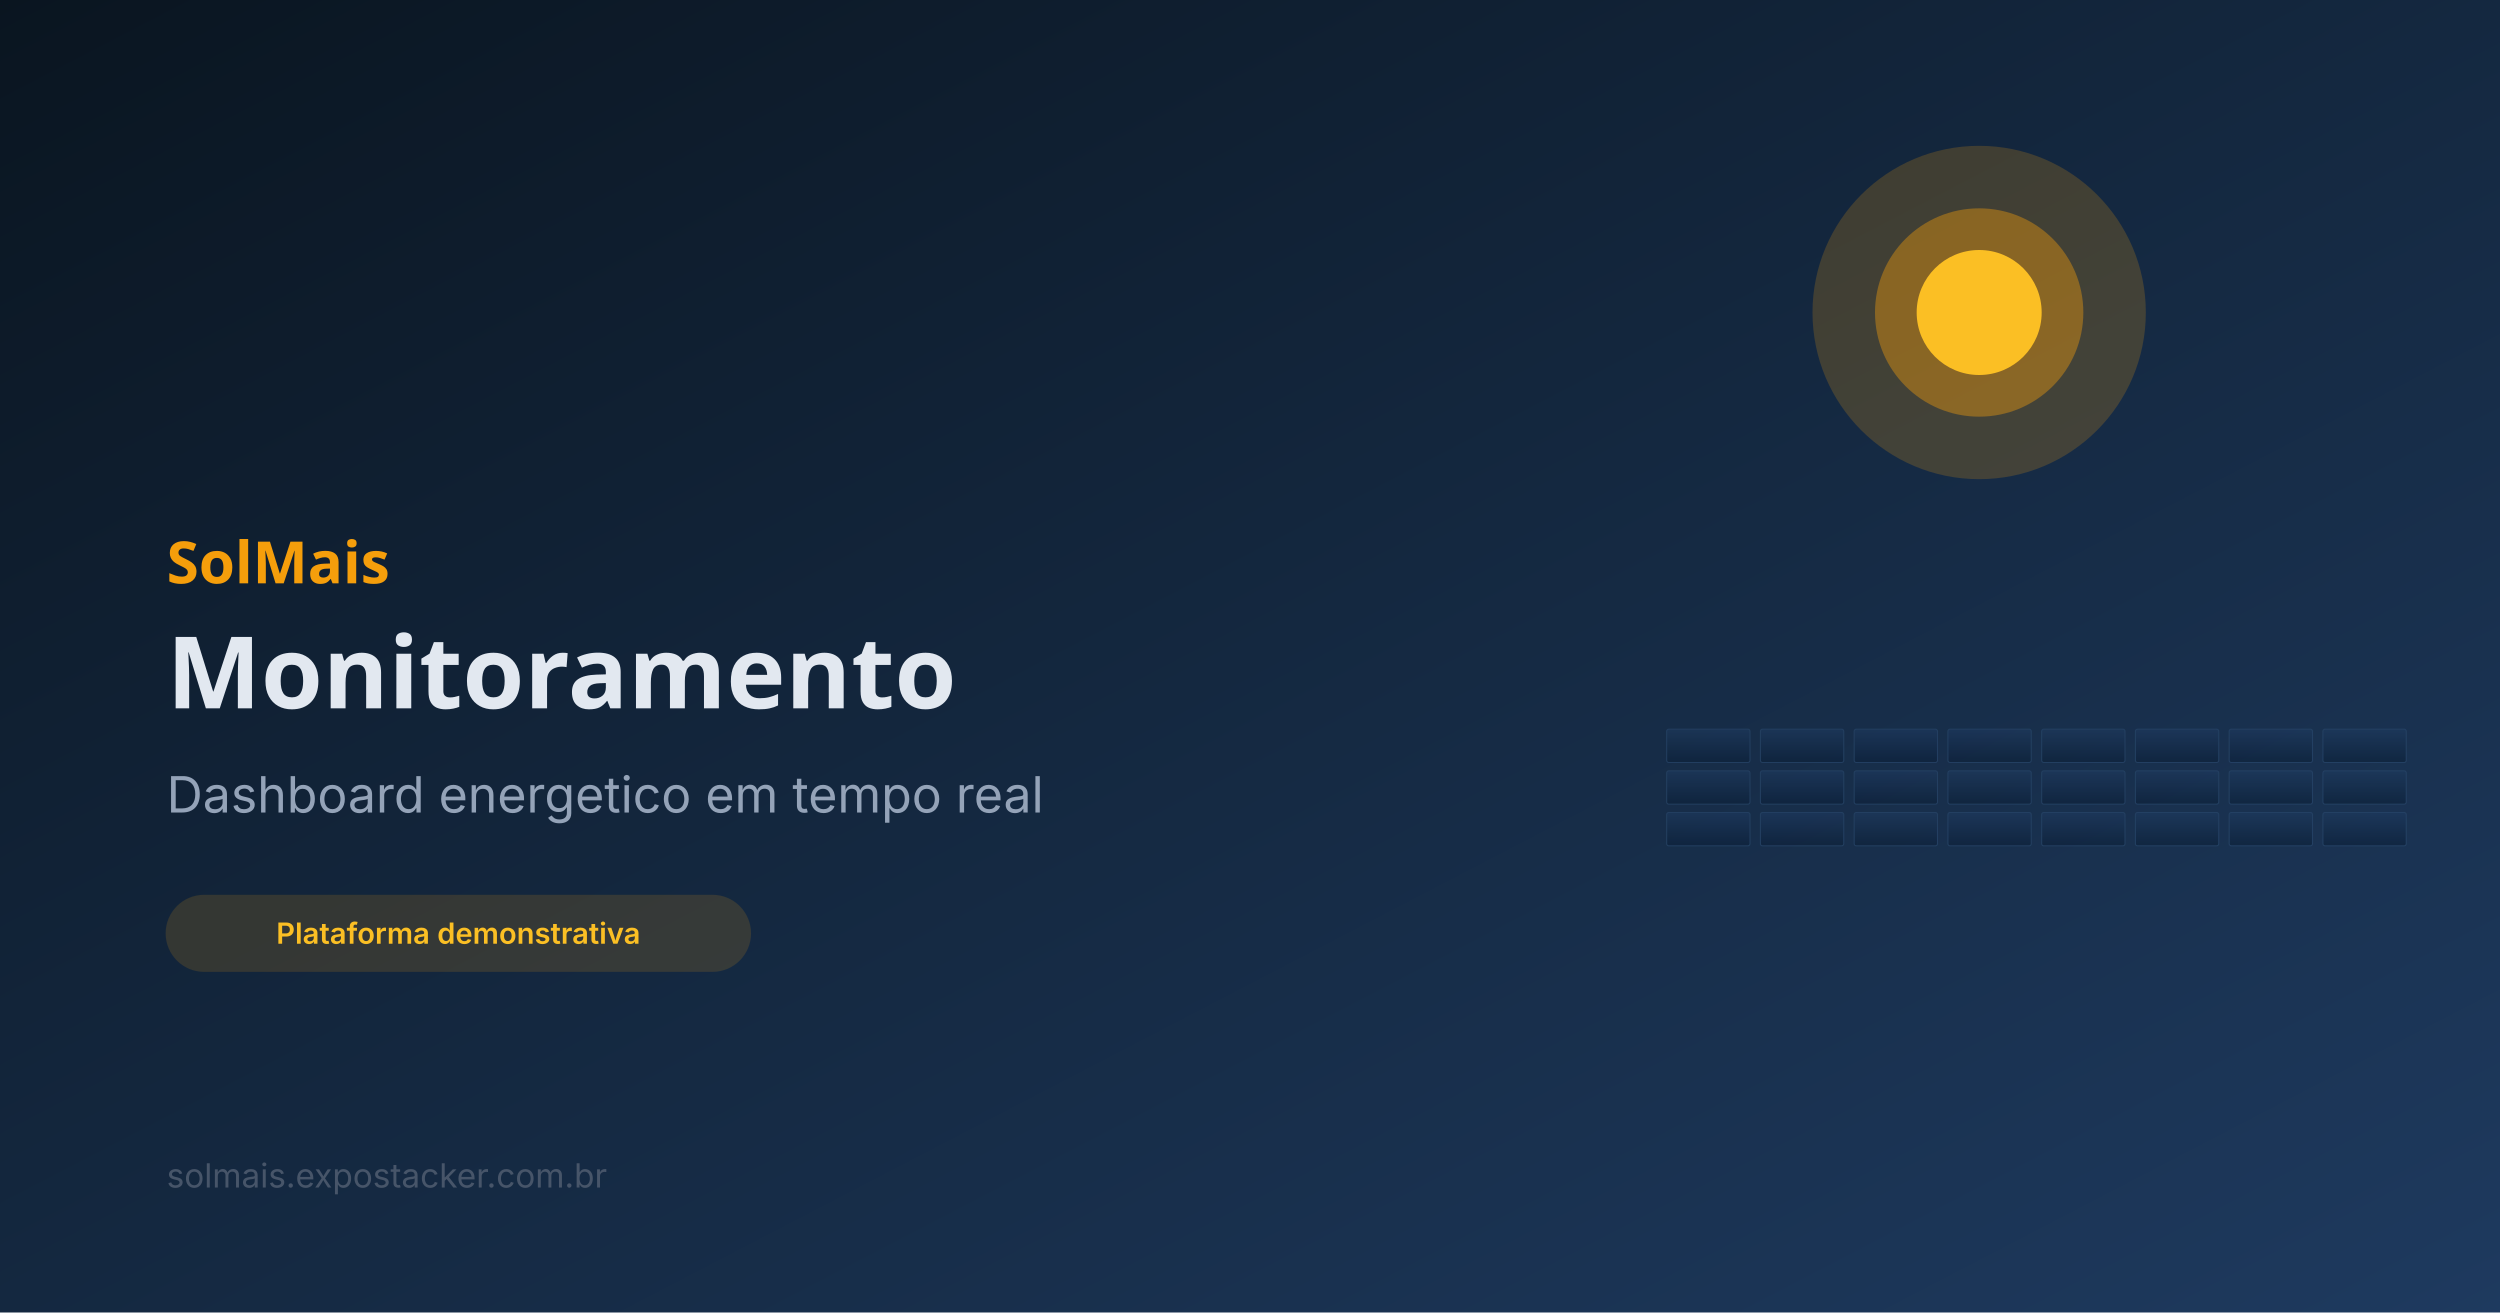
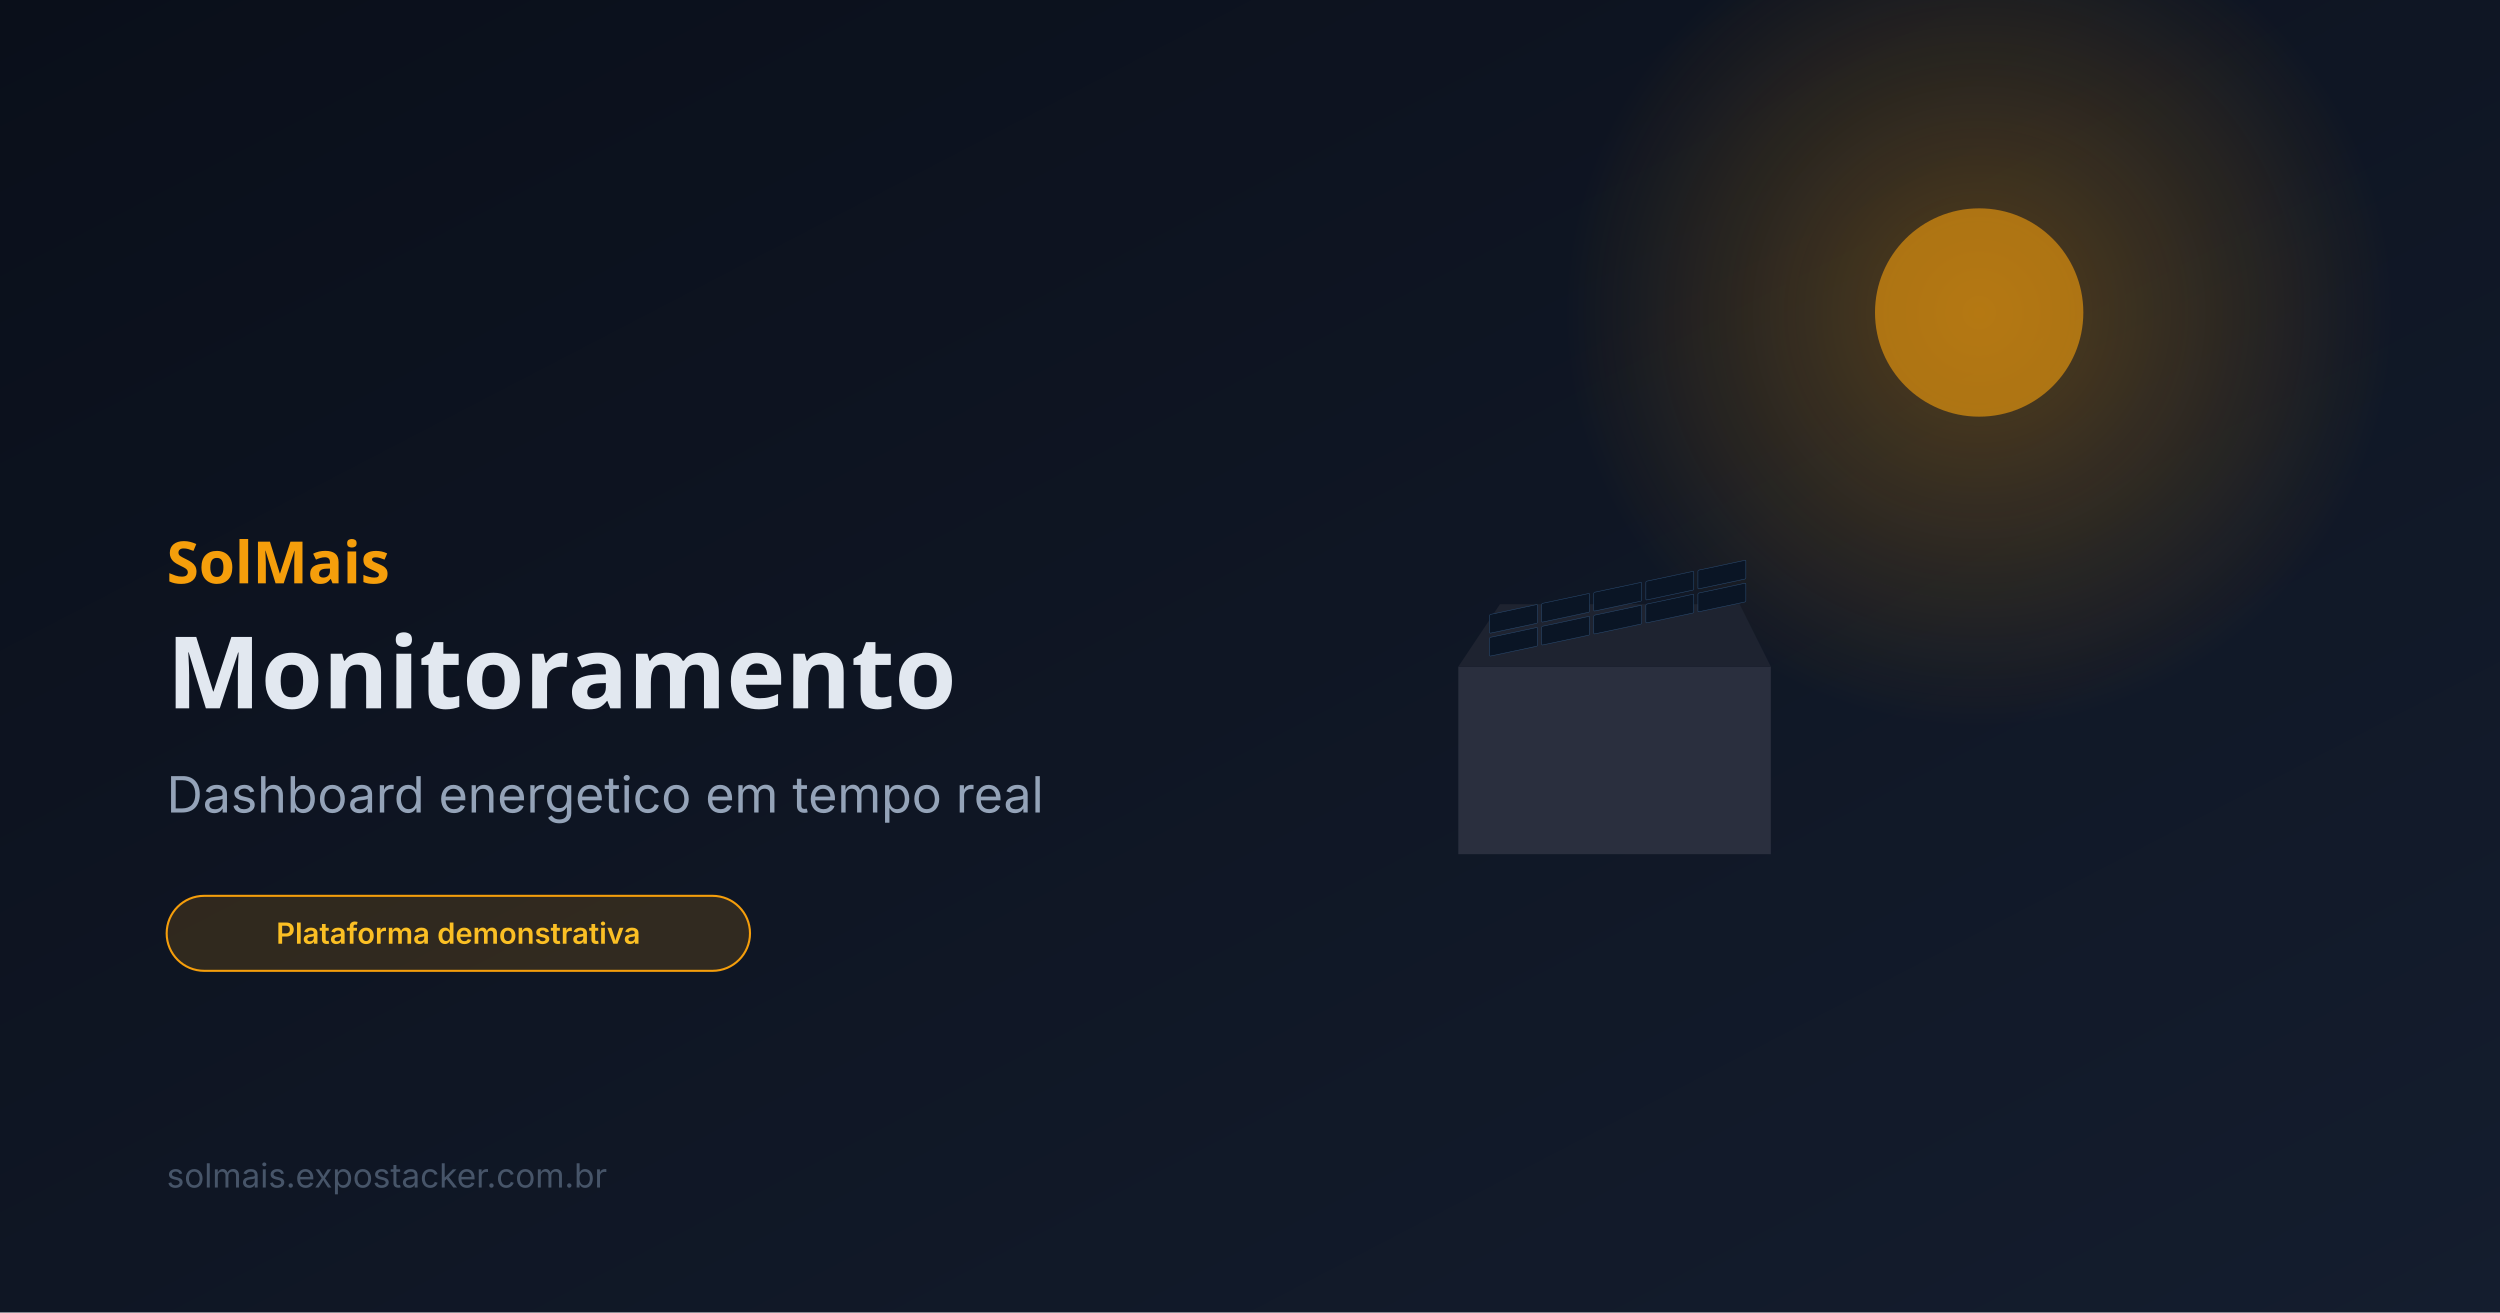
- <svg xmlns="http://www.w3.org/2000/svg" width="1200" height="630" viewBox="0 0 1200 630" fill="none">
+ <svg xmlns="http://www.w3.org/2000/svg" width="1200" height="630" viewBox="0 0 1200 630" fill="none" role="img" aria-label="Monitoramento — Dashboard energetico em tempo real">
  <defs>
    <linearGradient id="og-bg" x1="0" y1="0" x2="1" y2="1">
-       <stop offset="0%" stop-color="#0a1520" />
-       <stop offset="50%" stop-color="#142840" />
-       <stop offset="100%" stop-color="#1e3a5f" />
+       <stop offset="0%" stop-color="#0a0f1a" />
+       <stop offset="100%" stop-color="#141d2e" />
    </linearGradient>
-     <linearGradient id="og-panel" x1="0" y1="0" x2="0" y2="1">
-       <stop offset="0%" stop-color="#1e3a5f" />
-       <stop offset="100%" stop-color="#0a1e36" />
-     </linearGradient>
+     <radialGradient id="og-sun" cx="0.5" cy="0.5" r="0.5">
+       <stop offset="0%" stop-color="#f59e0b" stop-opacity="0.3" />
+       <stop offset="100%" stop-color="#f59e0b" stop-opacity="0" />
+     </radialGradient>
  </defs>
  <rect width="1200" height="630" fill="url(#og-bg)" />
-   <circle cx="950" cy="150" r="80" fill="#f59e0b" opacity="0.2" />
-   <circle cx="950" cy="150" r="50" fill="#f59e0b" opacity="0.4" />
-   <circle cx="950" cy="150" r="30" fill="#fbbf24" />
-   <g transform="translate(800 350)">
-     <rect x="0" y="0" width="40" height="16" rx="1" fill="url(#og-panel)" stroke="#2a4a6f" stroke-width="0.5" opacity="0.6" />
-     <rect x="45" y="0" width="40" height="16" rx="1" fill="url(#og-panel)" stroke="#2a4a6f" stroke-width="0.5" opacity="0.6" />
-     <rect x="90" y="0" width="40" height="16" rx="1" fill="url(#og-panel)" stroke="#2a4a6f" stroke-width="0.5" opacity="0.6" />
-     <rect x="135" y="0" width="40" height="16" rx="1" fill="url(#og-panel)" stroke="#2a4a6f" stroke-width="0.5" opacity="0.6" />
-     <rect x="180" y="0" width="40" height="16" rx="1" fill="url(#og-panel)" stroke="#2a4a6f" stroke-width="0.5" opacity="0.6" />
-     <rect x="225" y="0" width="40" height="16" rx="1" fill="url(#og-panel)" stroke="#2a4a6f" stroke-width="0.5" opacity="0.6" />
-     <rect x="270" y="0" width="40" height="16" rx="1" fill="url(#og-panel)" stroke="#2a4a6f" stroke-width="0.5" opacity="0.6" />
-     <rect x="315" y="0" width="40" height="16" rx="1" fill="url(#og-panel)" stroke="#2a4a6f" stroke-width="0.5" opacity="0.6" />
-     <rect x="0" y="20" width="40" height="16" rx="1" fill="url(#og-panel)" stroke="#2a4a6f" stroke-width="0.5" opacity="0.6" />
-     <rect x="45" y="20" width="40" height="16" rx="1" fill="url(#og-panel)" stroke="#2a4a6f" stroke-width="0.5" opacity="0.6" />
-     <rect x="90" y="20" width="40" height="16" rx="1" fill="url(#og-panel)" stroke="#2a4a6f" stroke-width="0.5" opacity="0.6" />
-     <rect x="135" y="20" width="40" height="16" rx="1" fill="url(#og-panel)" stroke="#2a4a6f" stroke-width="0.5" opacity="0.6" />
-     <rect x="180" y="20" width="40" height="16" rx="1" fill="url(#og-panel)" stroke="#2a4a6f" stroke-width="0.5" opacity="0.6" />
-     <rect x="225" y="20" width="40" height="16" rx="1" fill="url(#og-panel)" stroke="#2a4a6f" stroke-width="0.5" opacity="0.6" />
-     <rect x="270" y="20" width="40" height="16" rx="1" fill="url(#og-panel)" stroke="#2a4a6f" stroke-width="0.5" opacity="0.6" />
-     <rect x="315" y="20" width="40" height="16" rx="1" fill="url(#og-panel)" stroke="#2a4a6f" stroke-width="0.5" opacity="0.6" />
-     <rect x="0" y="40" width="40" height="16" rx="1" fill="url(#og-panel)" stroke="#2a4a6f" stroke-width="0.5" opacity="0.6" />
-     <rect x="45" y="40" width="40" height="16" rx="1" fill="url(#og-panel)" stroke="#2a4a6f" stroke-width="0.5" opacity="0.6" />
-     <rect x="90" y="40" width="40" height="16" rx="1" fill="url(#og-panel)" stroke="#2a4a6f" stroke-width="0.5" opacity="0.6" />
-     <rect x="135" y="40" width="40" height="16" rx="1" fill="url(#og-panel)" stroke="#2a4a6f" stroke-width="0.5" opacity="0.6" />
-     <rect x="180" y="40" width="40" height="16" rx="1" fill="url(#og-panel)" stroke="#2a4a6f" stroke-width="0.5" opacity="0.6" />
-     <rect x="225" y="40" width="40" height="16" rx="1" fill="url(#og-panel)" stroke="#2a4a6f" stroke-width="0.5" opacity="0.6" />
-     <rect x="270" y="40" width="40" height="16" rx="1" fill="url(#og-panel)" stroke="#2a4a6f" stroke-width="0.5" opacity="0.6" />
-     <rect x="315" y="40" width="40" height="16" rx="1" fill="url(#og-panel)" stroke="#2a4a6f" stroke-width="0.5" opacity="0.6" />
+   <circle cx="950" cy="150" r="200" fill="url(#og-sun)" />
+   <circle cx="950" cy="150" r="50" fill="#f59e0b" opacity="0.6" />
+   <g transform="translate(700 280) scale(0.5)">
+     <rect x="0" y="80" width="300" height="180" fill="#2a2f3e" />
+     <polygon points="0,80 300,80 270,20 40,20" fill="#1e2330" />
+     <g transform="translate(30 30) skewY(-12)">
+       <rect x="0" y="0" width="46" height="18" rx="1" fill="#0a1525" stroke="#2a4a6f" stroke-width="0.5" />
+       <rect x="50" y="0" width="46" height="18" rx="1" fill="#0a1525" stroke="#2a4a6f" stroke-width="0.5" />
+       <rect x="100" y="0" width="46" height="18" rx="1" fill="#0a1525" stroke="#2a4a6f" stroke-width="0.5" />
+       <rect x="150" y="0" width="46" height="18" rx="1" fill="#0a1525" stroke="#2a4a6f" stroke-width="0.5" />
+       <rect x="200" y="0" width="46" height="18" rx="1" fill="#0a1525" stroke="#2a4a6f" stroke-width="0.5" />
+       <rect x="0" y="22" width="46" height="18" rx="1" fill="#0a1525" stroke="#2a4a6f" stroke-width="0.5" />
+       <rect x="50" y="22" width="46" height="18" rx="1" fill="#0a1525" stroke="#2a4a6f" stroke-width="0.5" />
+       <rect x="100" y="22" width="46" height="18" rx="1" fill="#0a1525" stroke="#2a4a6f" stroke-width="0.5" />
+       <rect x="150" y="22" width="46" height="18" rx="1" fill="#0a1525" stroke="#2a4a6f" stroke-width="0.5" />
+       <rect x="200" y="22" width="46" height="18" rx="1" fill="#0a1525" stroke="#2a4a6f" stroke-width="0.5" />
+     </g>
  </g>
  <text x="80" y="280" fill="#f59e0b" font-size="28" font-weight="700" font-family="Sora, sans-serif">SolMais</text>
  <text x="80" y="340" fill="#e2e8f0" font-size="48" font-weight="700" font-family="Sora, sans-serif">Monitoramento</text>
  <text x="80" y="390" fill="#94a3b8" font-size="24" font-family="Inter, sans-serif">Dashboard energetico em tempo real</text>
-   <rect x="80" y="430" width="280" height="36" rx="18" fill="#f59e0b" opacity="0.15" stroke="#f59e0b" stroke-width="1" />
+   <rect x="80" y="430" width="280" height="36" rx="18" fill="rgba(245,158,11,0.15)" stroke="#f59e0b" stroke-width="1" />
  <text x="220" y="453" text-anchor="middle" fill="#fbbf24" font-size="14" font-weight="600" font-family="Inter, sans-serif">Plataforma demonstrativa</text>
  <text x="80" y="570" fill="#475569" font-size="16" font-family="Inter, sans-serif">solmais.expostacker.com.br</text>
</svg>
